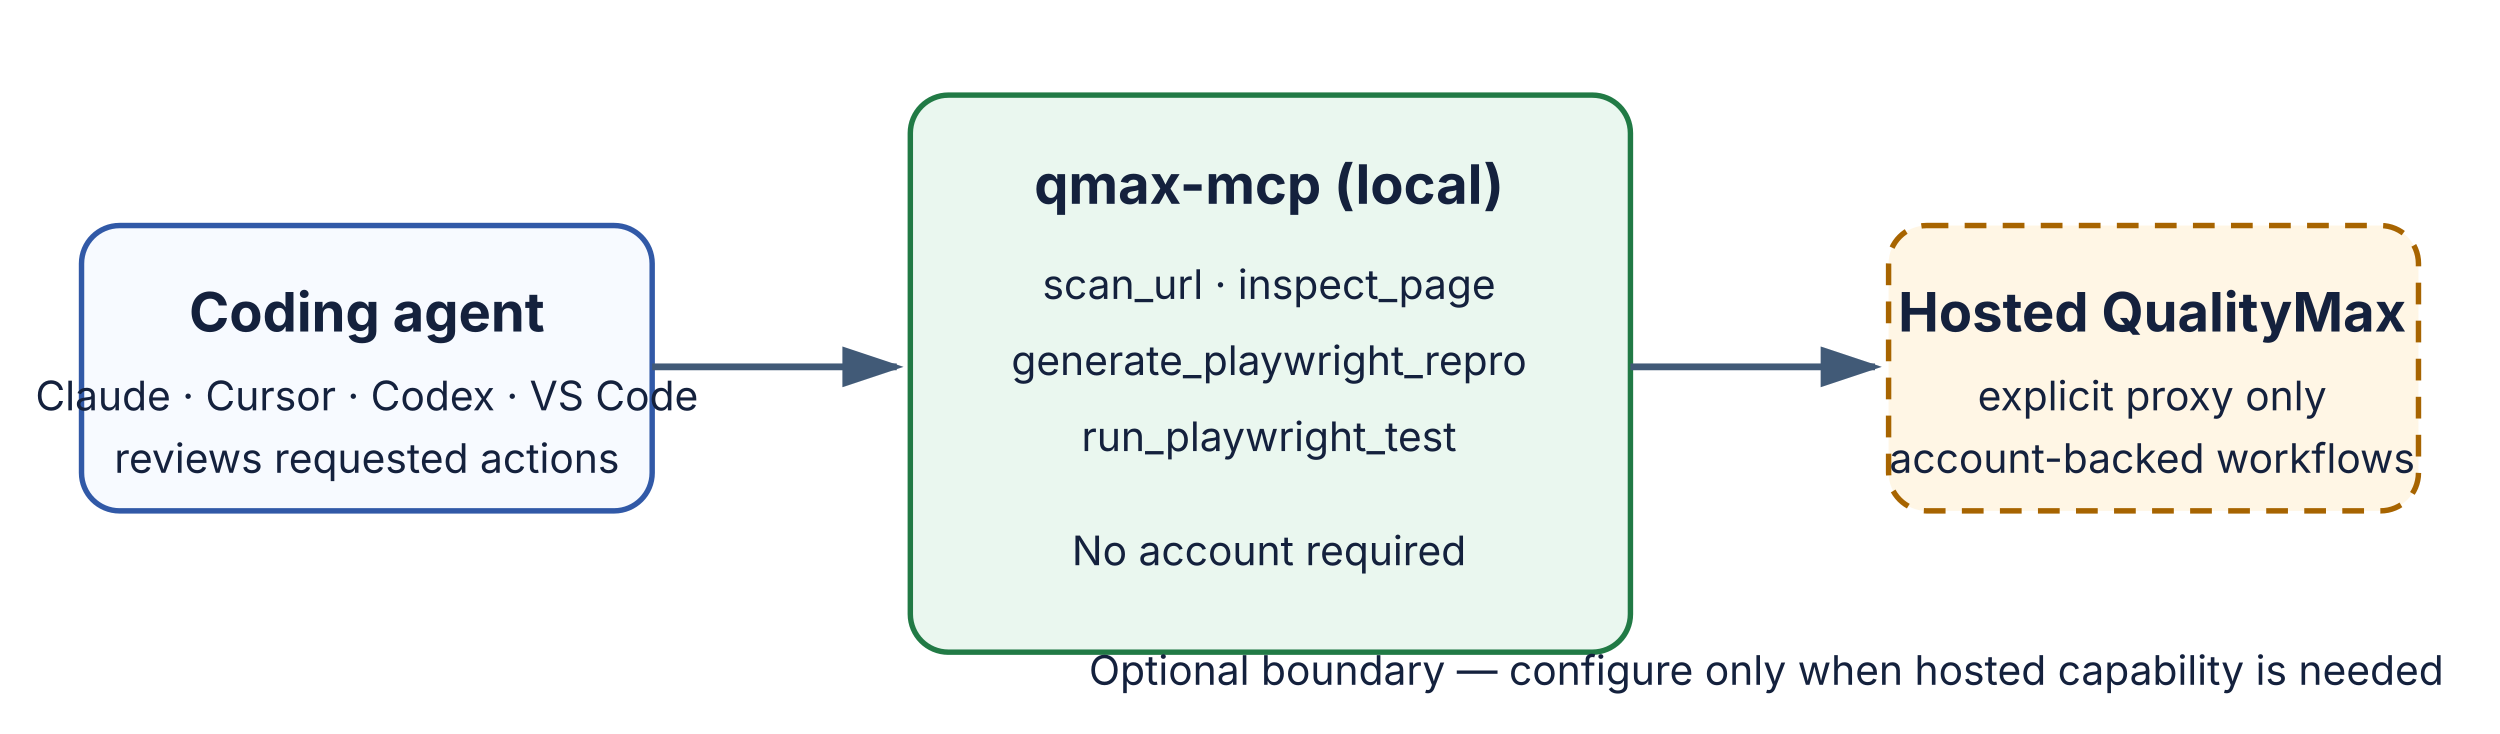
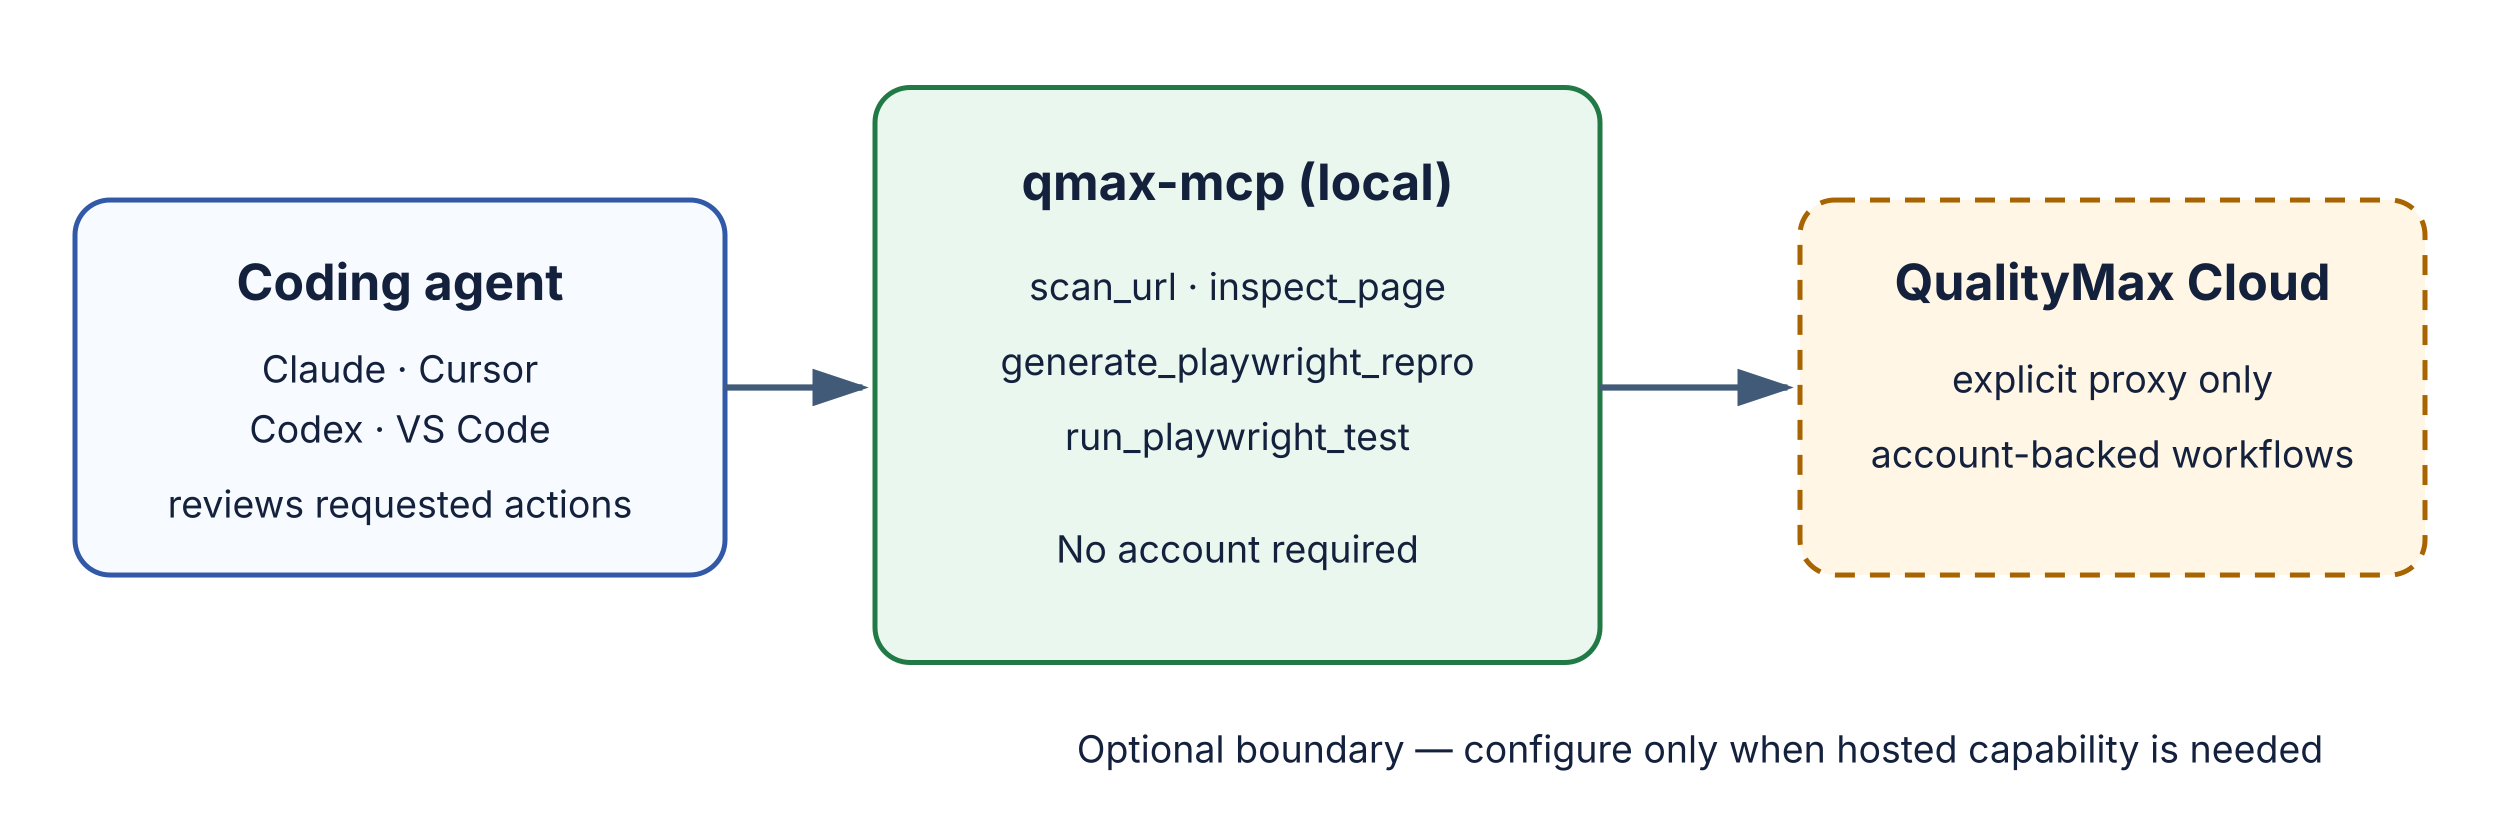
- <svg xmlns="http://www.w3.org/2000/svg" width="920" height="270" viewBox="0 0 920 270" role="img" aria-labelledby="title desc">
+ <svg xmlns="http://www.w3.org/2000/svg" width="1000" height="330" viewBox="0 0 1000 330" role="img" aria-labelledby="title desc">
  <style>
    text { font-family: -apple-system, BlinkMacSystemFont, "Segoe UI", sans-serif; fill: #14213d; }
    .box { fill: #f7faff; stroke: #3159a7; stroke-width: 2; rx: 14; }
    .local { fill: #eaf7ef; stroke: #217a45; stroke-width: 2; rx: 14; }
    .cloud { fill: #fff6e5; stroke: #a76400; stroke-width: 2; stroke-dasharray: 8 6; rx: 14; }
    .arrow { stroke: #415a77; stroke-width: 2.5; fill: none; marker-end: url(#arrow); }
    .small { font-size: 15px; }
    .label { font-size: 20px; font-weight: 700; }
  </style>
  <defs>
    <marker id="arrow" markerWidth="10" markerHeight="10" refX="8" refY="3" orient="auto">
      <path d="M0,0 L0,6 L9,3 z" fill="#415a77" />
    </marker>
  </defs>
-   <rect x="30" y="83" width="210" height="105" class="box" />
-   <text x="135" y="122" text-anchor="middle" class="label">Coding agent</text>
-   <text x="135" y="151" text-anchor="middle" class="small">Claude · Cursor · Codex · VS Code</text>
-   <text x="135" y="174" text-anchor="middle" class="small">reviews requested actions</text>
-   <path d="M240 135 H330" class="arrow" />
-   <rect x="335" y="35" width="265" height="205" class="local" />
-   <text x="467" y="75" text-anchor="middle" class="label">qmax-mcp (local)</text>
-   <text x="467" y="110" text-anchor="middle" class="small">scan_url · inspect_page</text>
-   <text x="467" y="138" text-anchor="middle" class="small">generate_playwright_repro</text>
-   <text x="467" y="166" text-anchor="middle" class="small">run_playwright_test</text>
-   <text x="467" y="208" text-anchor="middle" class="small">No account required</text>
-   <path d="M600 135 H690" class="arrow" />
-   <rect x="695" y="83" width="195" height="105" class="cloud" />
-   <text x="792" y="122" text-anchor="middle" class="label">Hosted QualityMax</text>
-   <text x="792" y="151" text-anchor="middle" class="small">explicit proxy only</text>
-   <text x="792" y="174" text-anchor="middle" class="small">account-backed workflows</text>
-   <text x="650" y="252" text-anchor="middle" class="small">Optional boundary — configure only when hosted capability is needed</text>
+   <rect x="30" y="80" width="260" height="150" class="box" />
+   <text x="160" y="120" text-anchor="middle" class="label">Coding agent</text>
+   <text x="160" y="153" text-anchor="middle" class="small">Claude · Cursor</text>
+   <text x="160" y="177" text-anchor="middle" class="small">Codex · VS Code</text>
+   <text x="160" y="207" text-anchor="middle" class="small">reviews requested actions</text>
+   <path d="M290 155 H345" class="arrow" />
+   <rect x="350" y="35" width="290" height="230" class="local" />
+   <text x="495" y="80" text-anchor="middle" class="label">qmax-mcp (local)</text>
+   <text x="495" y="120" text-anchor="middle" class="small">scan_url · inspect_page</text>
+   <text x="495" y="150" text-anchor="middle" class="small">generate_playwright_repro</text>
+   <text x="495" y="180" text-anchor="middle" class="small">run_playwright_test</text>
+   <text x="495" y="225" text-anchor="middle" class="small">No account required</text>
+   <path d="M640 155 H715" class="arrow" />
+   <rect x="720" y="80" width="250" height="150" class="cloud" />
+   <text x="845" y="120" text-anchor="middle" class="label">QualityMax Cloud</text>
+   <text x="845" y="157" text-anchor="middle" class="small">explicit proxy only</text>
+   <text x="845" y="187" text-anchor="middle" class="small">account-backed workflows</text>
+   <text x="680" y="305" text-anchor="middle" class="small">Optional boundary — configure only when hosted capability is needed</text>
</svg>
